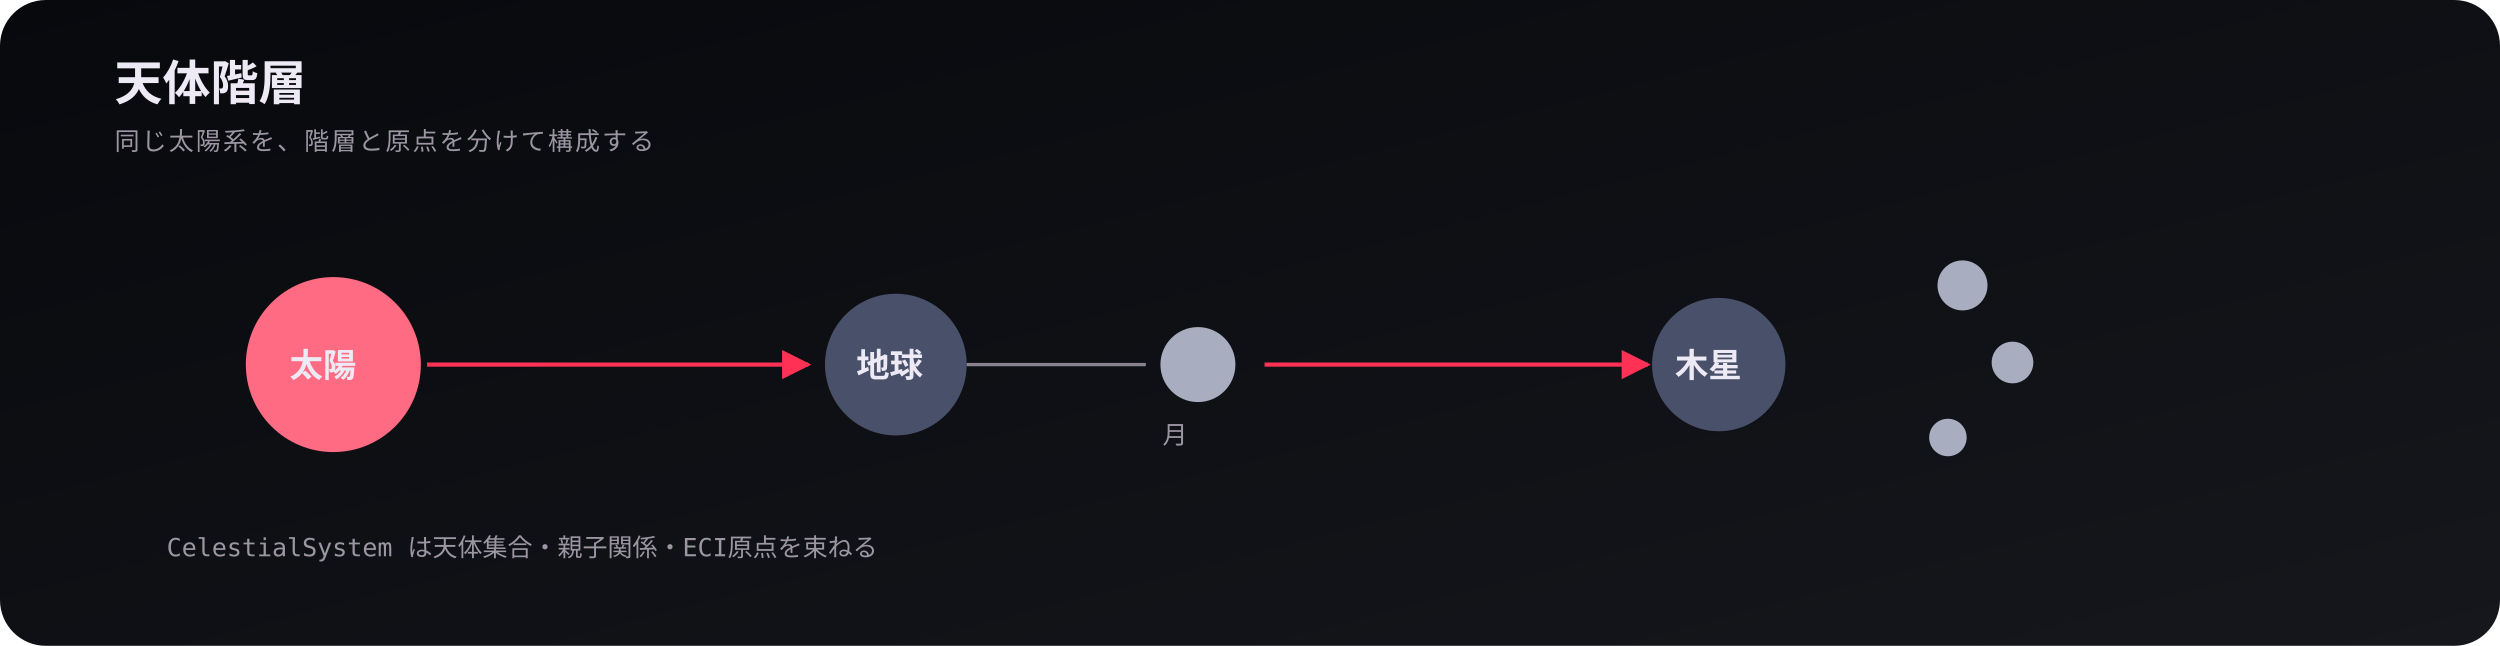
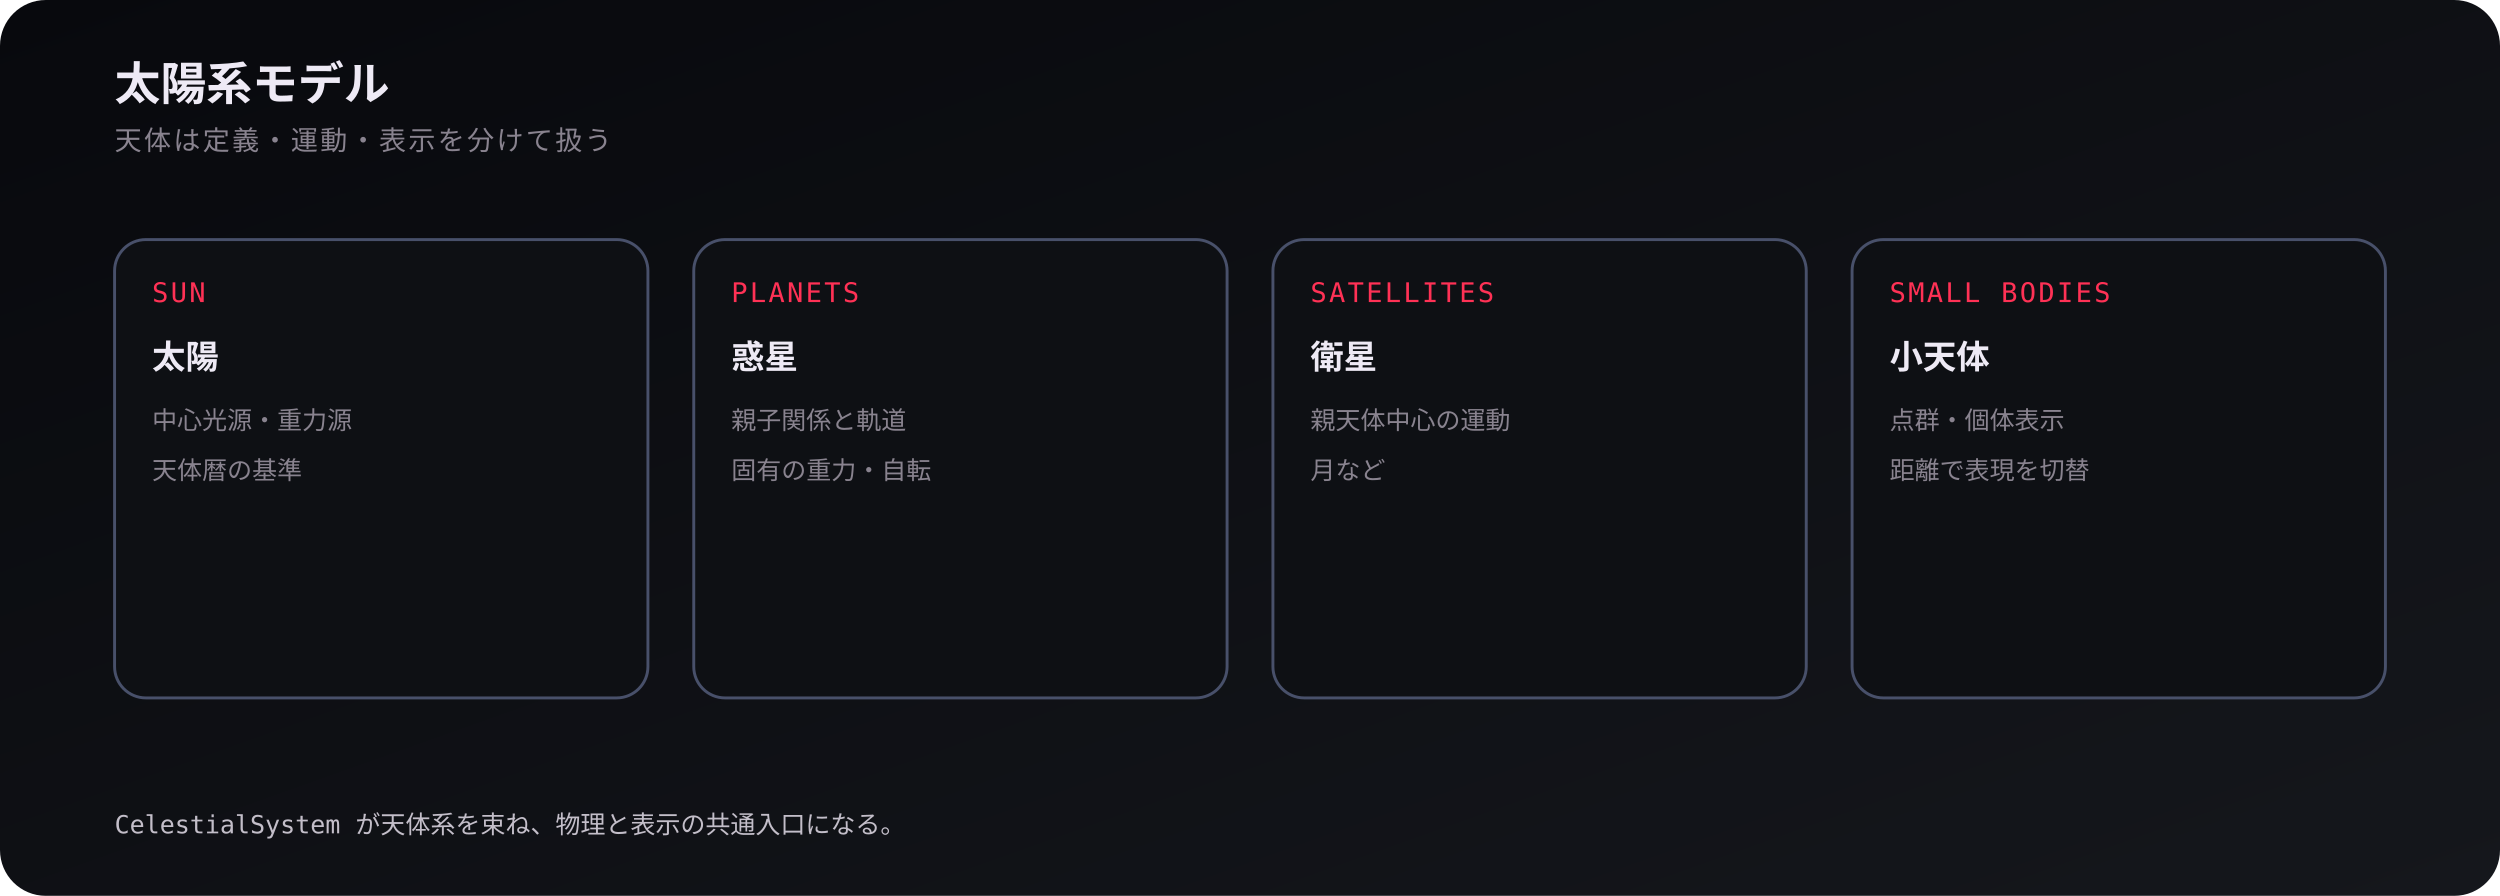
- <svg xmlns="http://www.w3.org/2000/svg" width="1200" height="310" viewBox="0 0 1200 310" role="img">
+ <svg xmlns="http://www.w3.org/2000/svg" width="1200" height="430" viewBox="0 0 1200 430" role="img">
  <defs>
    <style>
- .s{font-family:system-ui,-apple-system,"Hiragino Sans","Yu Gothic",sans-serif}.m{font-family:ui-monospace,SFMono-Regular,Menlo,Consolas,"Yu Gothic",monospace}
- .t{fill:#eeeaf5}.d{fill:#9b96a2}.a{fill:#ff3155}.b{fill:#3478ff}.box{fill:#0e1014;stroke:#48506a;stroke-width:1.4}.soft{fill:#15171c}
- .h{font-size:23px;font-weight:700}.k{font-size:12px;letter-spacing:1px}.v{font-size:16px;font-weight:650}.sm{font-size:12px}
- .line{fill:none;stroke:#89838f;stroke-width:1.6}.acc{fill:none;stroke:#ff3155;stroke-width:2}.sig{fill:none;stroke:#3478ff;stroke-width:2}
+ .m{font-family:ui-monospace,SFMono-Regular,Menlo,Consolas,"Yu Gothic",monospace}.sans{font-family:system-ui,-apple-system,"Hiragino Sans","Yu Gothic",sans-serif}
+ .t{fill:#eeeaf5}.b{fill:#c3bec9}.d{fill:#89838f}.a{fill:#ff3155}.an{fill:#ff6b82}.s{fill:#3478ff}
+ .box{fill:#0e1014;stroke:#48506a;stroke-width:1.4}.soft{fill:#15171c}.line{fill:none;stroke:#89838f;stroke-width:1.5}.accent{fill:none;stroke:#ff3155;stroke-width:2}.signal{fill:none;stroke:#3478ff;stroke-width:2}
+ .h{font-size:22px;font-weight:700}.k{font-size:13px;letter-spacing:1.1px}.v{font-size:16px;font-weight:600}.sm{font-size:12px}.xs{font-size:10px;letter-spacing:.8px}
</style>
    <linearGradient id="bg" x1="0" y1="0" x2="1" y2="1">
      <stop stop-color="#08090d" />
      <stop offset="1" stop-color="#15171c" />
    </linearGradient>
-     <marker id="r" viewBox="0 0 10 10" refX="9" refY="5" markerWidth="7" markerHeight="7" orient="auto">
+     <marker id="arrR" viewBox="0 0 10 10" refX="9" refY="5" markerWidth="7" markerHeight="7" orient="auto">
      <path d="M0 0L10 5 0 10Z" fill="#ff3155" />
    </marker>
-     <marker id="u" viewBox="0 0 10 10" refX="9" refY="5" markerWidth="7" markerHeight="7" orient="auto">
+     <marker id="arrB" viewBox="0 0 10 10" refX="9" refY="5" markerWidth="7" markerHeight="7" orient="auto">
      <path d="M0 0L10 5 0 10Z" fill="#3478ff" />
    </marker>
  </defs>
-   <rect width="1200" height="310" rx="22" fill="url(#bg)" />
-   <text x="55" y="48" class="m t h">天体階層</text>
-   <text x="55" y="72" class="m d k">同じ太陽系を、階層と原点を分けて構成する</text>
-   <circle cx="160" cy="175" r="42" fill="#ff6b82" />
-   <text x="139" y="181" class="s t v">太陽</text>
-   <circle cx="430" cy="175" r="34" fill="#48506a" />
-   <text x="411" y="181" class="s t v">地球</text>
-   <circle cx="575" cy="175" r="18" fill="#a8aec0" />
-   <text x="558" y="213" class="m d sm">月</text>
-   <circle cx="825" cy="175" r="32" fill="#48506a" />
-   <text x="804" y="181" class="s t v">木星</text>
-   <circle cx="942" cy="137" r="12" fill="#a8aec0" />
-   <circle cx="966" cy="174" r="10" fill="#a8aec0" />
-   <circle cx="935" cy="210" r="9" fill="#a8aec0" />
-   <path d="M205 175H388" class="acc" marker-end="url(#r)" />
-   <path d="M464 175H550" class="line" />
-   <path d="M607 175H791" class="acc" marker-end="url(#r)" />
-   <text x="80" y="267" class="m d sm">CelestialSystem は天体集合・親子関係・ECI原点を束ねる</text>
+   <rect width="1200" height="430" rx="22" fill="url(#bg)" />
+   <text x="55" y="48" class="m t h">太陽系モデル</text>
+   <text x="55" y="72" class="m d k">天体は定義・運動・表示を分けて扱う</text>
+   <g transform="translate(55.0 115)">
+     <rect width="256.0" height="220" rx="15" class="box" />
+     <text x="18" y="30" class="m a k">SUN</text>
+     <text x="18" y="62" class="sans t v">太陽</text>
+     <text x="18" y="91" class="m d sm">中心光源・重力源</text>
+     <text x="18" y="115" class="m d sm">天体暦の基準</text>
+   </g>
+   <g transform="translate(333.0 115)">
+     <rect width="256.0" height="220" rx="15" class="box" />
+     <text x="18" y="30" class="m a k">PLANETS</text>
+     <text x="18" y="62" class="sans t v">惑星</text>
+     <text x="18" y="91" class="m d sm">親子関係と軌道</text>
+     <text x="18" y="115" class="m d sm">固有の重力・自転</text>
+   </g>
+   <g transform="translate(611.0 115)">
+     <rect width="256.0" height="220" rx="15" class="box" />
+     <text x="18" y="30" class="m a k">SATELLITES</text>
+     <text x="18" y="62" class="sans t v">衛星</text>
+     <text x="18" y="91" class="m d sm">親天体中心の運動</text>
+     <text x="18" y="115" class="m d sm">月など</text>
+   </g>
+   <g transform="translate(889.0 115)">
+     <rect width="256.0" height="220" rx="15" class="box" />
+     <text x="18" y="30" class="m a k">SMALL BODIES</text>
+     <text x="18" y="62" class="sans t v">小天体</text>
+     <text x="18" y="91" class="m d sm">点群・個体表示</text>
+     <text x="18" y="115" class="m d sm">距離で表現を切替</text>
+   </g>
+   <text x="55" y="400" class="m b sm">CelestialSystem が天体系を束ね、物理と表示の共通入口になる。</text>
</svg>
